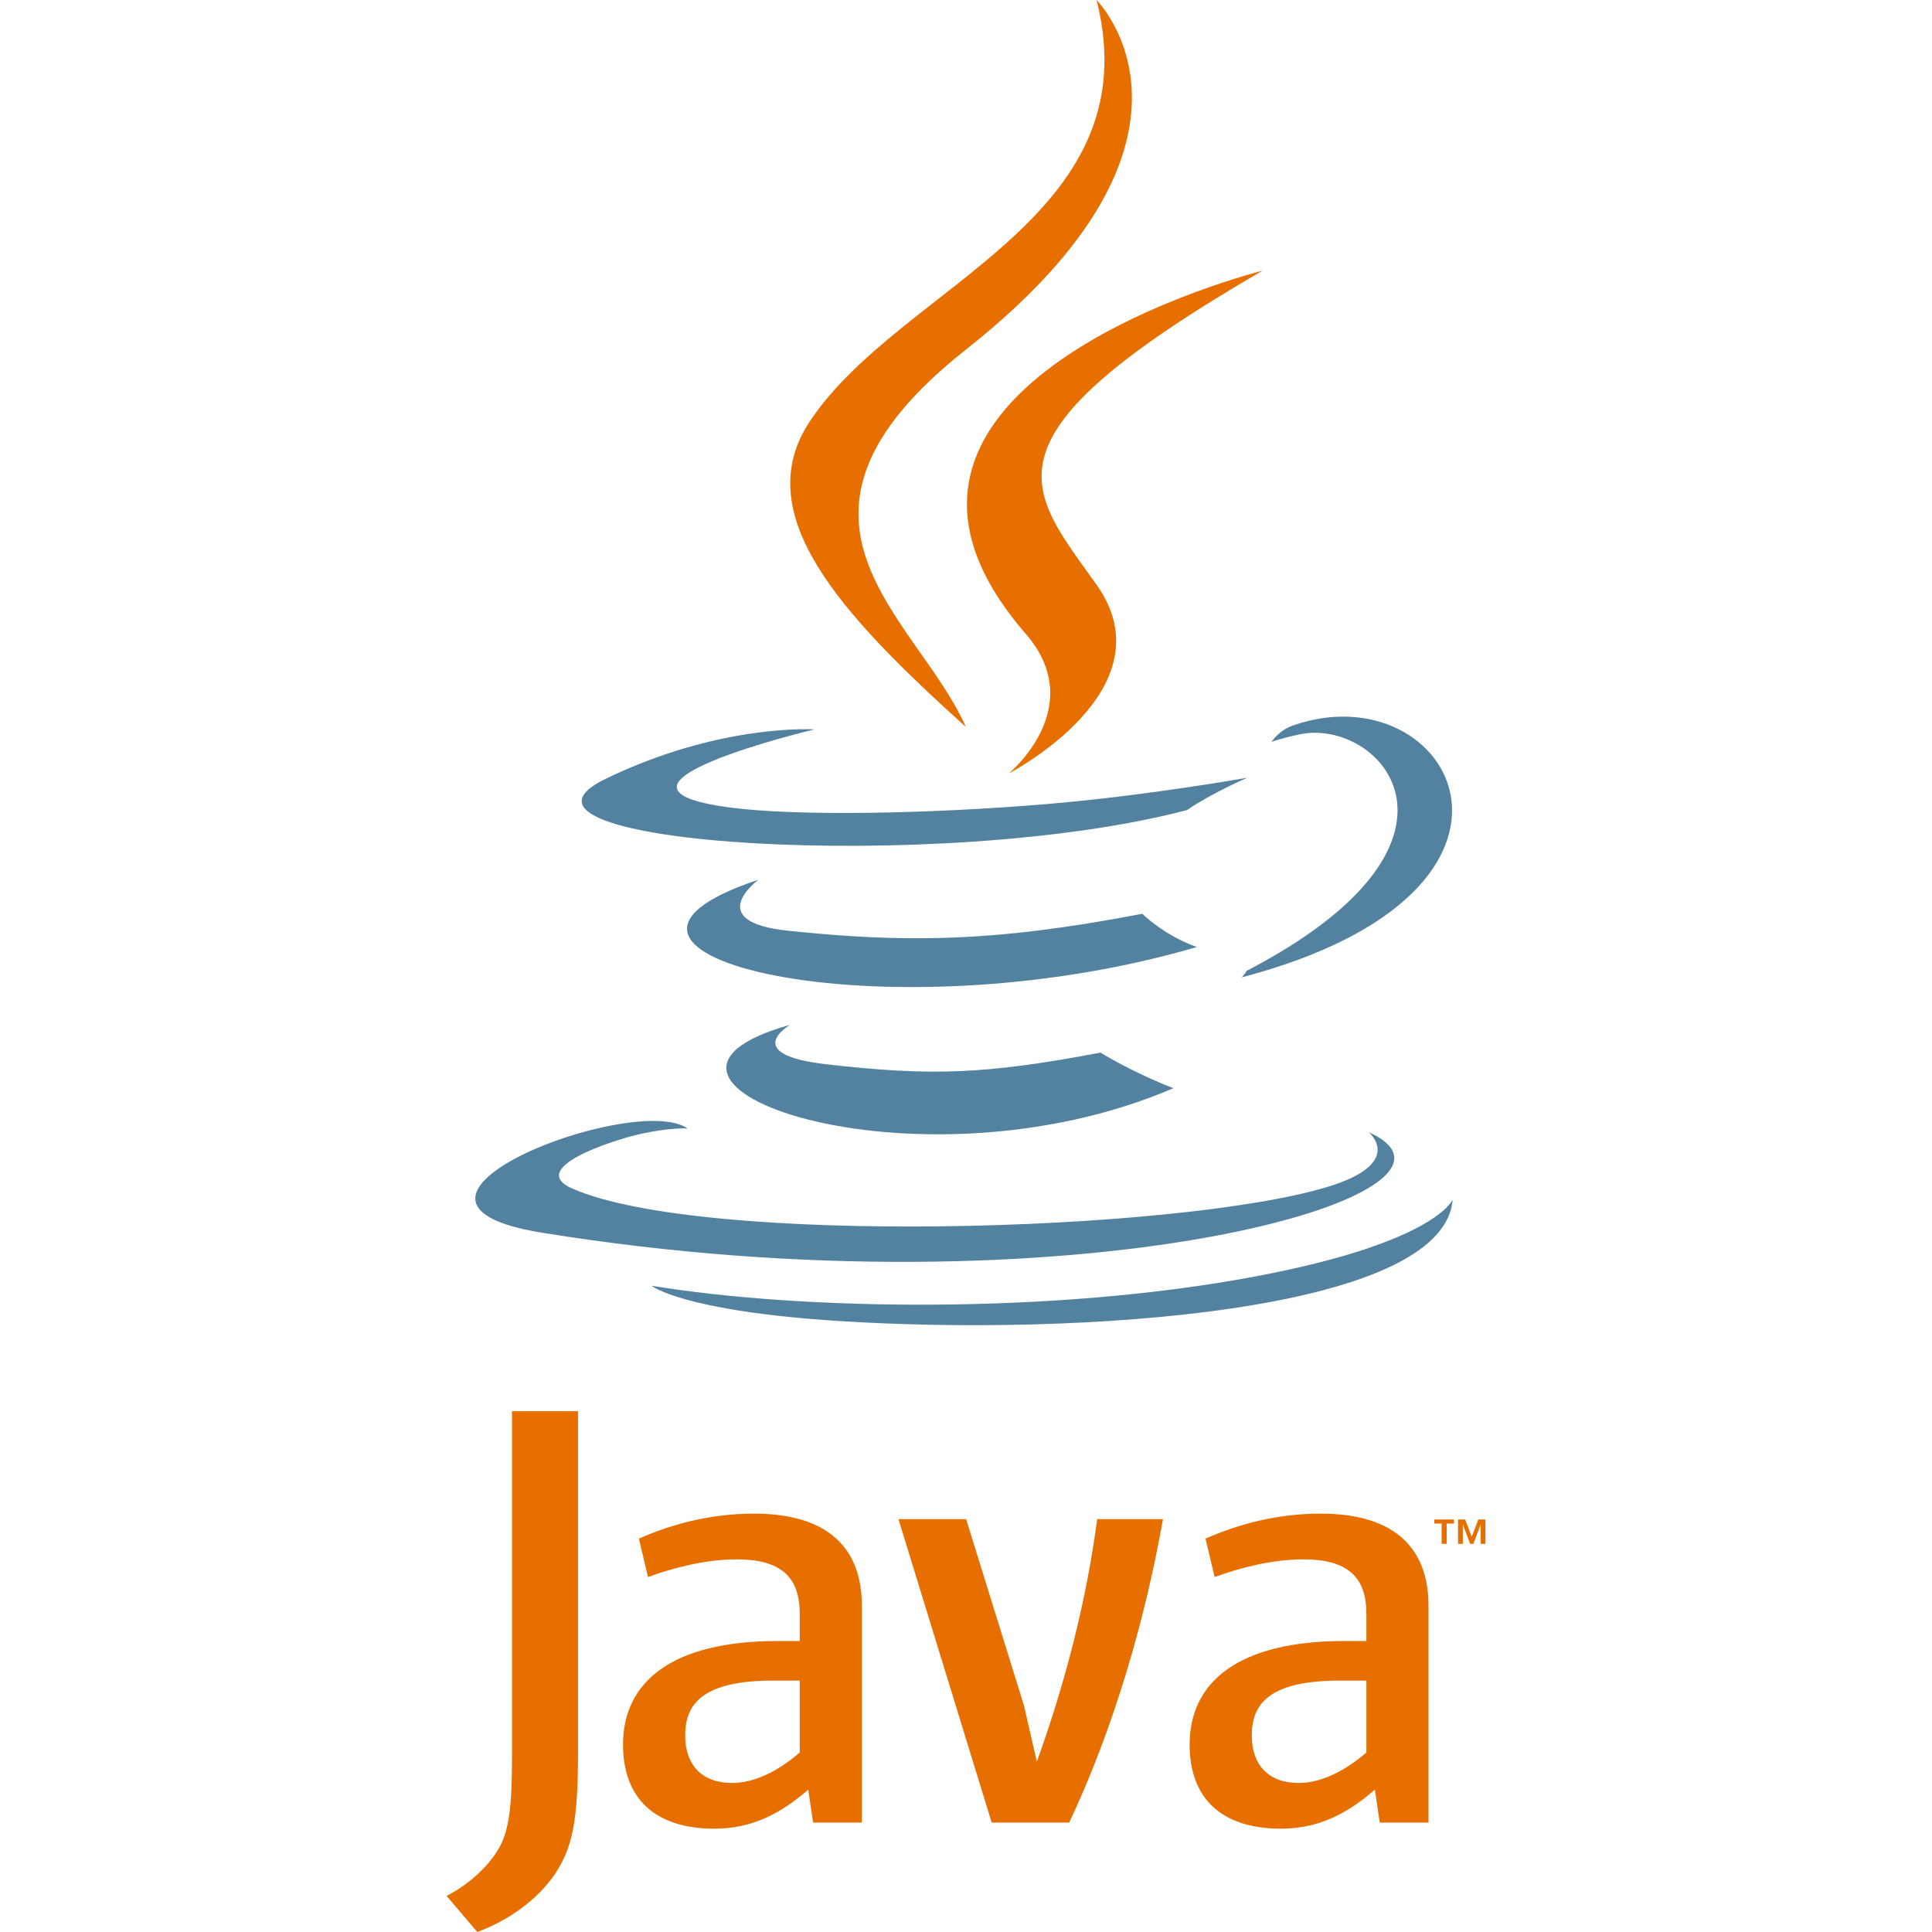
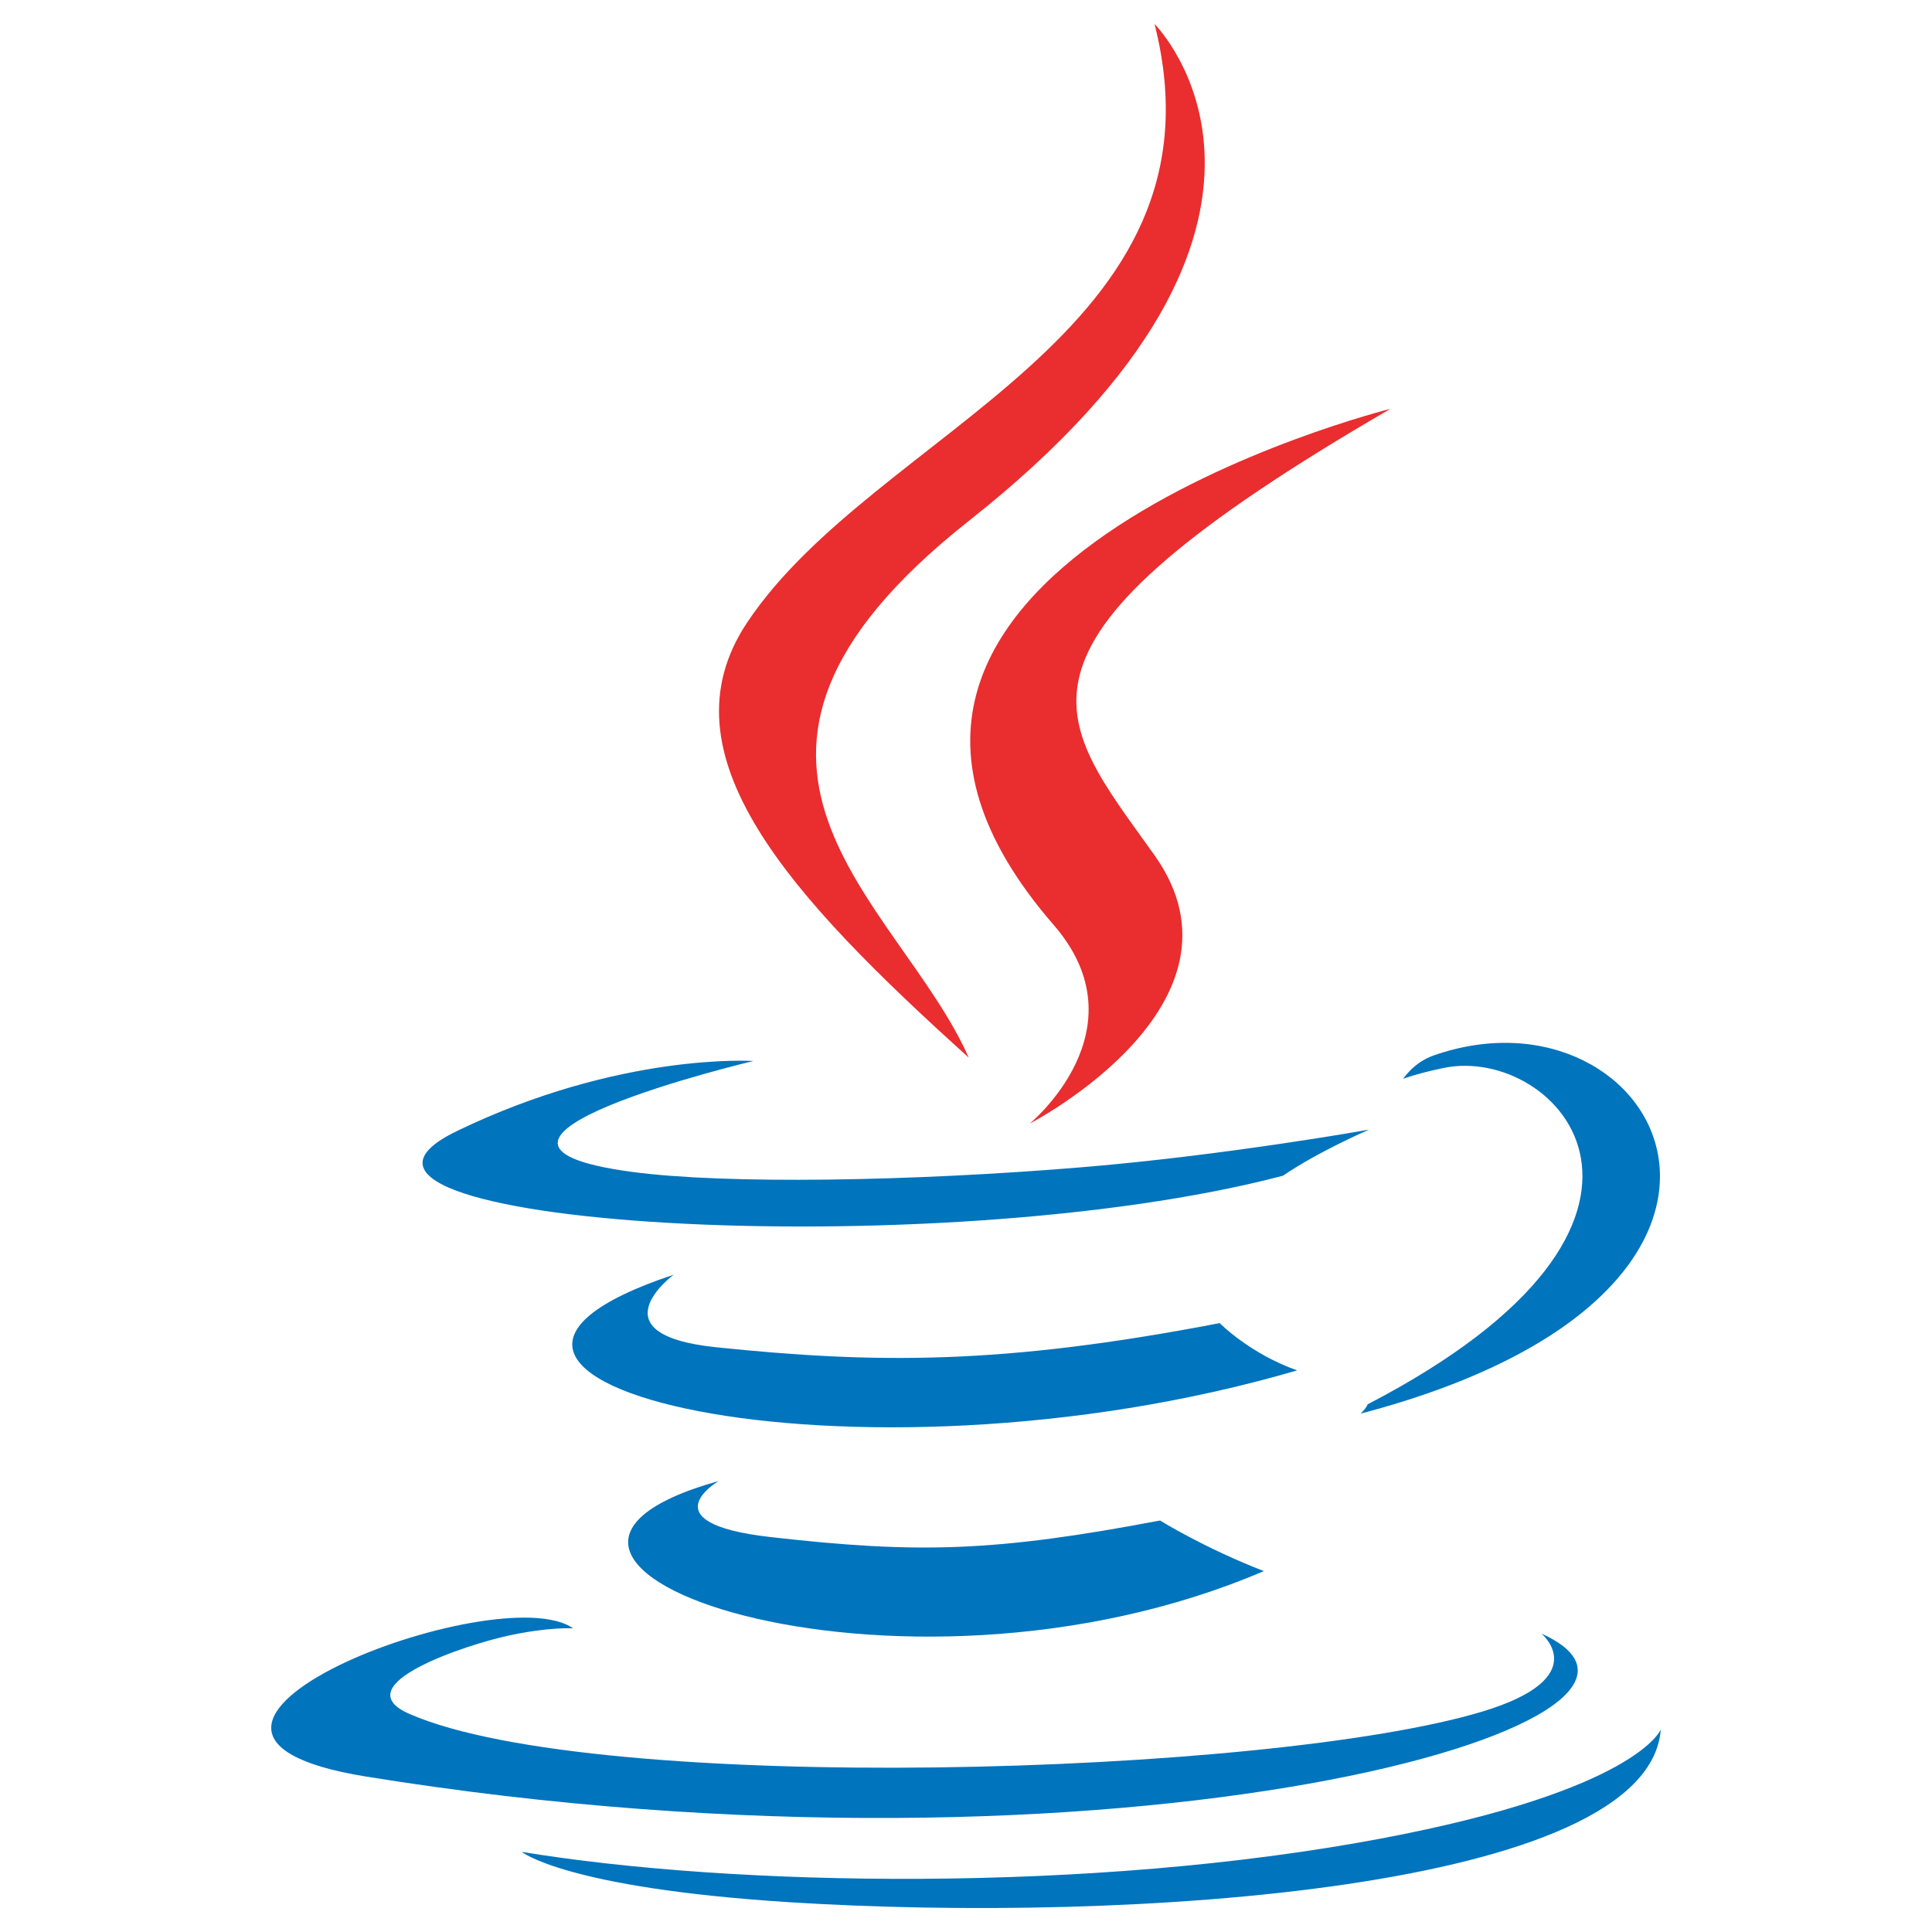
- <svg xmlns="http://www.w3.org/2000/svg" width="800px" height="800px" viewBox="-118.513 4.399 540.906 540.906">
-   <path d="M285.104 430.945h-2.037v-1.14h5.486v1.14h-2.025v5.688h-1.424v-5.688zm10.942.297h-.032l-2.02 5.393h-.924l-2.006-5.393h-.024v5.393h-1.343v-6.828h1.976l1.86 4.835 1.854-4.835h1.969v6.828h-1.311l.001-5.393z" fill="#e76f00" />
-   <path d="M102.681 291.324s-14.178 8.245 10.09 11.035c29.4 3.354 44.426 2.873 76.825-3.259 0 0 8.518 5.341 20.414 9.967-72.63 31.128-164.376-1.803-107.329-17.743M93.806 250.704s-15.902 11.771 8.384 14.283c31.406 3.24 56.208 3.505 99.125-4.759 0 0 5.937 6.018 15.271 9.309-87.815 25.678-185.624 2.025-122.78-18.833" fill="#5382a1" />
-   <path d="M168.625 181.799c17.896 20.604-4.701 39.146-4.701 39.146s45.439-23.458 24.571-52.833c-19.491-27.395-34.438-41.005 46.479-87.934.001-.001-127.013 31.721-66.349 101.621" fill="#e76f00" />
-   <path d="M264.684 321.369s10.492 8.646-11.555 15.333c-41.923 12.7-174.488 16.535-211.314.507-13.238-5.76 11.587-13.752 19.396-15.429 8.144-1.766 12.798-1.437 12.798-1.437-14.722-10.371-95.157 20.363-40.857 29.166 148.084 24.015 269.944-10.814 231.532-28.14M109.499 208.617s-67.431 16.016-23.879 21.832c18.389 2.462 55.047 1.905 89.192-.956 27.906-2.354 55.928-7.358 55.928-7.358s-9.84 4.214-16.959 9.074c-68.475 18.01-200.756 9.631-162.674-8.79 32.206-15.568 58.392-13.802 58.392-13.802M230.462 276.231c69.608-36.171 37.425-70.932 14.96-66.248-5.506 1.146-7.961 2.139-7.961 2.139s2.045-3.202 5.947-4.588c44.441-15.624 78.619 46.081-14.346 70.521 0 0 1.079-.962 1.4-1.824" fill="#5382a1" />
-   <path d="M188.495 4.399s38.55 38.562-36.563 97.862c-60.233 47.567-13.735 74.689-.025 105.678-35.158-31.723-60.96-59.647-43.65-85.637 25.406-38.151 95.792-56.648 80.238-117.903" fill="#e76f00" />
-   <path d="M116.339 374.246c66.815 4.277 169.417-2.373 171.846-33.987 0 0-4.67 11.984-55.219 21.503-57.027 10.731-127.364 9.479-169.081 2.601.002-.002 8.541 7.067 52.454 9.883" fill="#5382a1" />
-   <path d="M105.389 495.049c-6.303 5.467-12.96 8.536-18.934 8.536-8.527 0-13.134-5.113-13.134-13.314 0-8.871 4.937-15.357 24.739-15.357h7.328l.001 20.135m17.392 19.623V453.93c0-15.518-8.85-25.756-30.188-25.756-12.457 0-23.369 3.076-32.238 6.999l2.56 10.752c6.983-2.563 16.022-4.949 24.894-4.949 12.292 0 17.58 4.949 17.58 15.181v7.678h-6.135c-29.865 0-43.337 11.593-43.337 28.993 0 15.018 8.878 23.554 25.594 23.554 10.745 0 18.766-4.437 26.264-10.929l1.361 9.221 13.645-.002zM180.824 514.672h-21.691l-26.106-84.96h18.944l16.198 52.199 3.601 15.699c8.195-22.698 13.992-45.726 16.891-67.898h18.427c-4.938 27.976-13.822 58.684-26.264 84.96M264.038 495.049c-6.315 5.467-12.983 8.536-18.958 8.536-8.512 0-13.131-5.113-13.131-13.314 0-8.871 4.947-15.357 24.748-15.357h7.341v20.135m17.39 19.623V453.93c0-15.518-8.871-25.756-30.186-25.756-12.465 0-23.381 3.076-32.246 6.999l2.557 10.752c6.985-2.563 16.041-4.949 24.906-4.949 12.283 0 17.579 4.949 17.579 15.181v7.678h-6.146c-29.873 0-43.34 11.593-43.34 28.993 0 15.018 8.871 23.554 25.584 23.554 10.752 0 18.77-4.437 26.28-10.929l1.366 9.221 13.646-.002zM36.847 529.099c-4.958 7.239-12.966 12.966-21.733 16.206L6.527 535.2c6.673-3.424 12.396-8.954 15.055-14.104 2.3-4.581 3.252-10.485 3.252-24.604v-96.995h18.478v95.666c-.001 18.875-1.51 26.5-6.465 33.936" fill="#e76f00" />
+ <svg xmlns="http://www.w3.org/2000/svg" viewBox="0 0 128 128">
+   <path fill="#0074BD" d="M47.617 98.12s-4.767 2.774 3.397 3.71c9.892 1.13 14.947.968 25.845-1.092 0 0 2.871 1.795 6.873 3.351-24.439 10.47-55.308-.607-36.115-5.969zm-2.988-13.665s-5.348 3.959 2.823 4.805c10.567 1.091 18.91 1.18 33.354-1.6 0 0 1.993 2.025 5.132 3.131-29.542 8.64-62.446.68-41.309-6.336z" />
+   <path fill="#EA2D2E" d="M69.802 61.271c6.025 6.935-1.58 13.17-1.58 13.17s15.289-7.891 8.269-17.777c-6.559-9.215-11.587-13.792 15.635-29.58 0 .001-42.731 10.67-22.324 34.187z" />
+   <path fill="#0074BD" d="M102.123 108.229s3.529 2.91-3.888 5.159c-14.102 4.272-58.706 5.56-71.094.171-4.451-1.938 3.899-4.625 6.526-5.192 2.739-.593 4.303-.485 4.303-.485-4.953-3.487-32.013 6.85-13.743 9.815 49.821 8.076 90.817-3.637 77.896-9.468zM49.912 70.294s-22.686 5.389-8.033 7.348c6.188.828 18.518.638 30.011-.326 9.39-.789 18.813-2.474 18.813-2.474s-3.308 1.419-5.704 3.053c-23.042 6.061-67.544 3.238-54.731-2.958 10.832-5.239 19.644-4.643 19.644-4.643zm40.697 22.747c23.421-12.167 12.591-23.86 5.032-22.285-1.848.385-2.677.72-2.677.72s.688-1.079 2-1.543c14.953-5.255 26.451 15.503-4.823 23.725 0-.002.359-.327.468-.617z" />
+   <path fill="#EA2D2E" d="M76.491 1.587S89.459 14.563 64.188 34.51c-20.266 16.006-4.621 25.13-.007 35.559-11.831-10.673-20.509-20.07-14.688-28.815C58.041 28.42 81.722 22.195 76.491 1.587z" />
+   <path fill="#0074BD" d="M52.214 126.021c22.476 1.437 57-.8 57.817-11.436 0 0-1.571 4.032-18.577 7.231-19.186 3.612-42.854 3.191-56.887.874 0 .001 2.875 2.381 17.647 3.331z" />
</svg>
